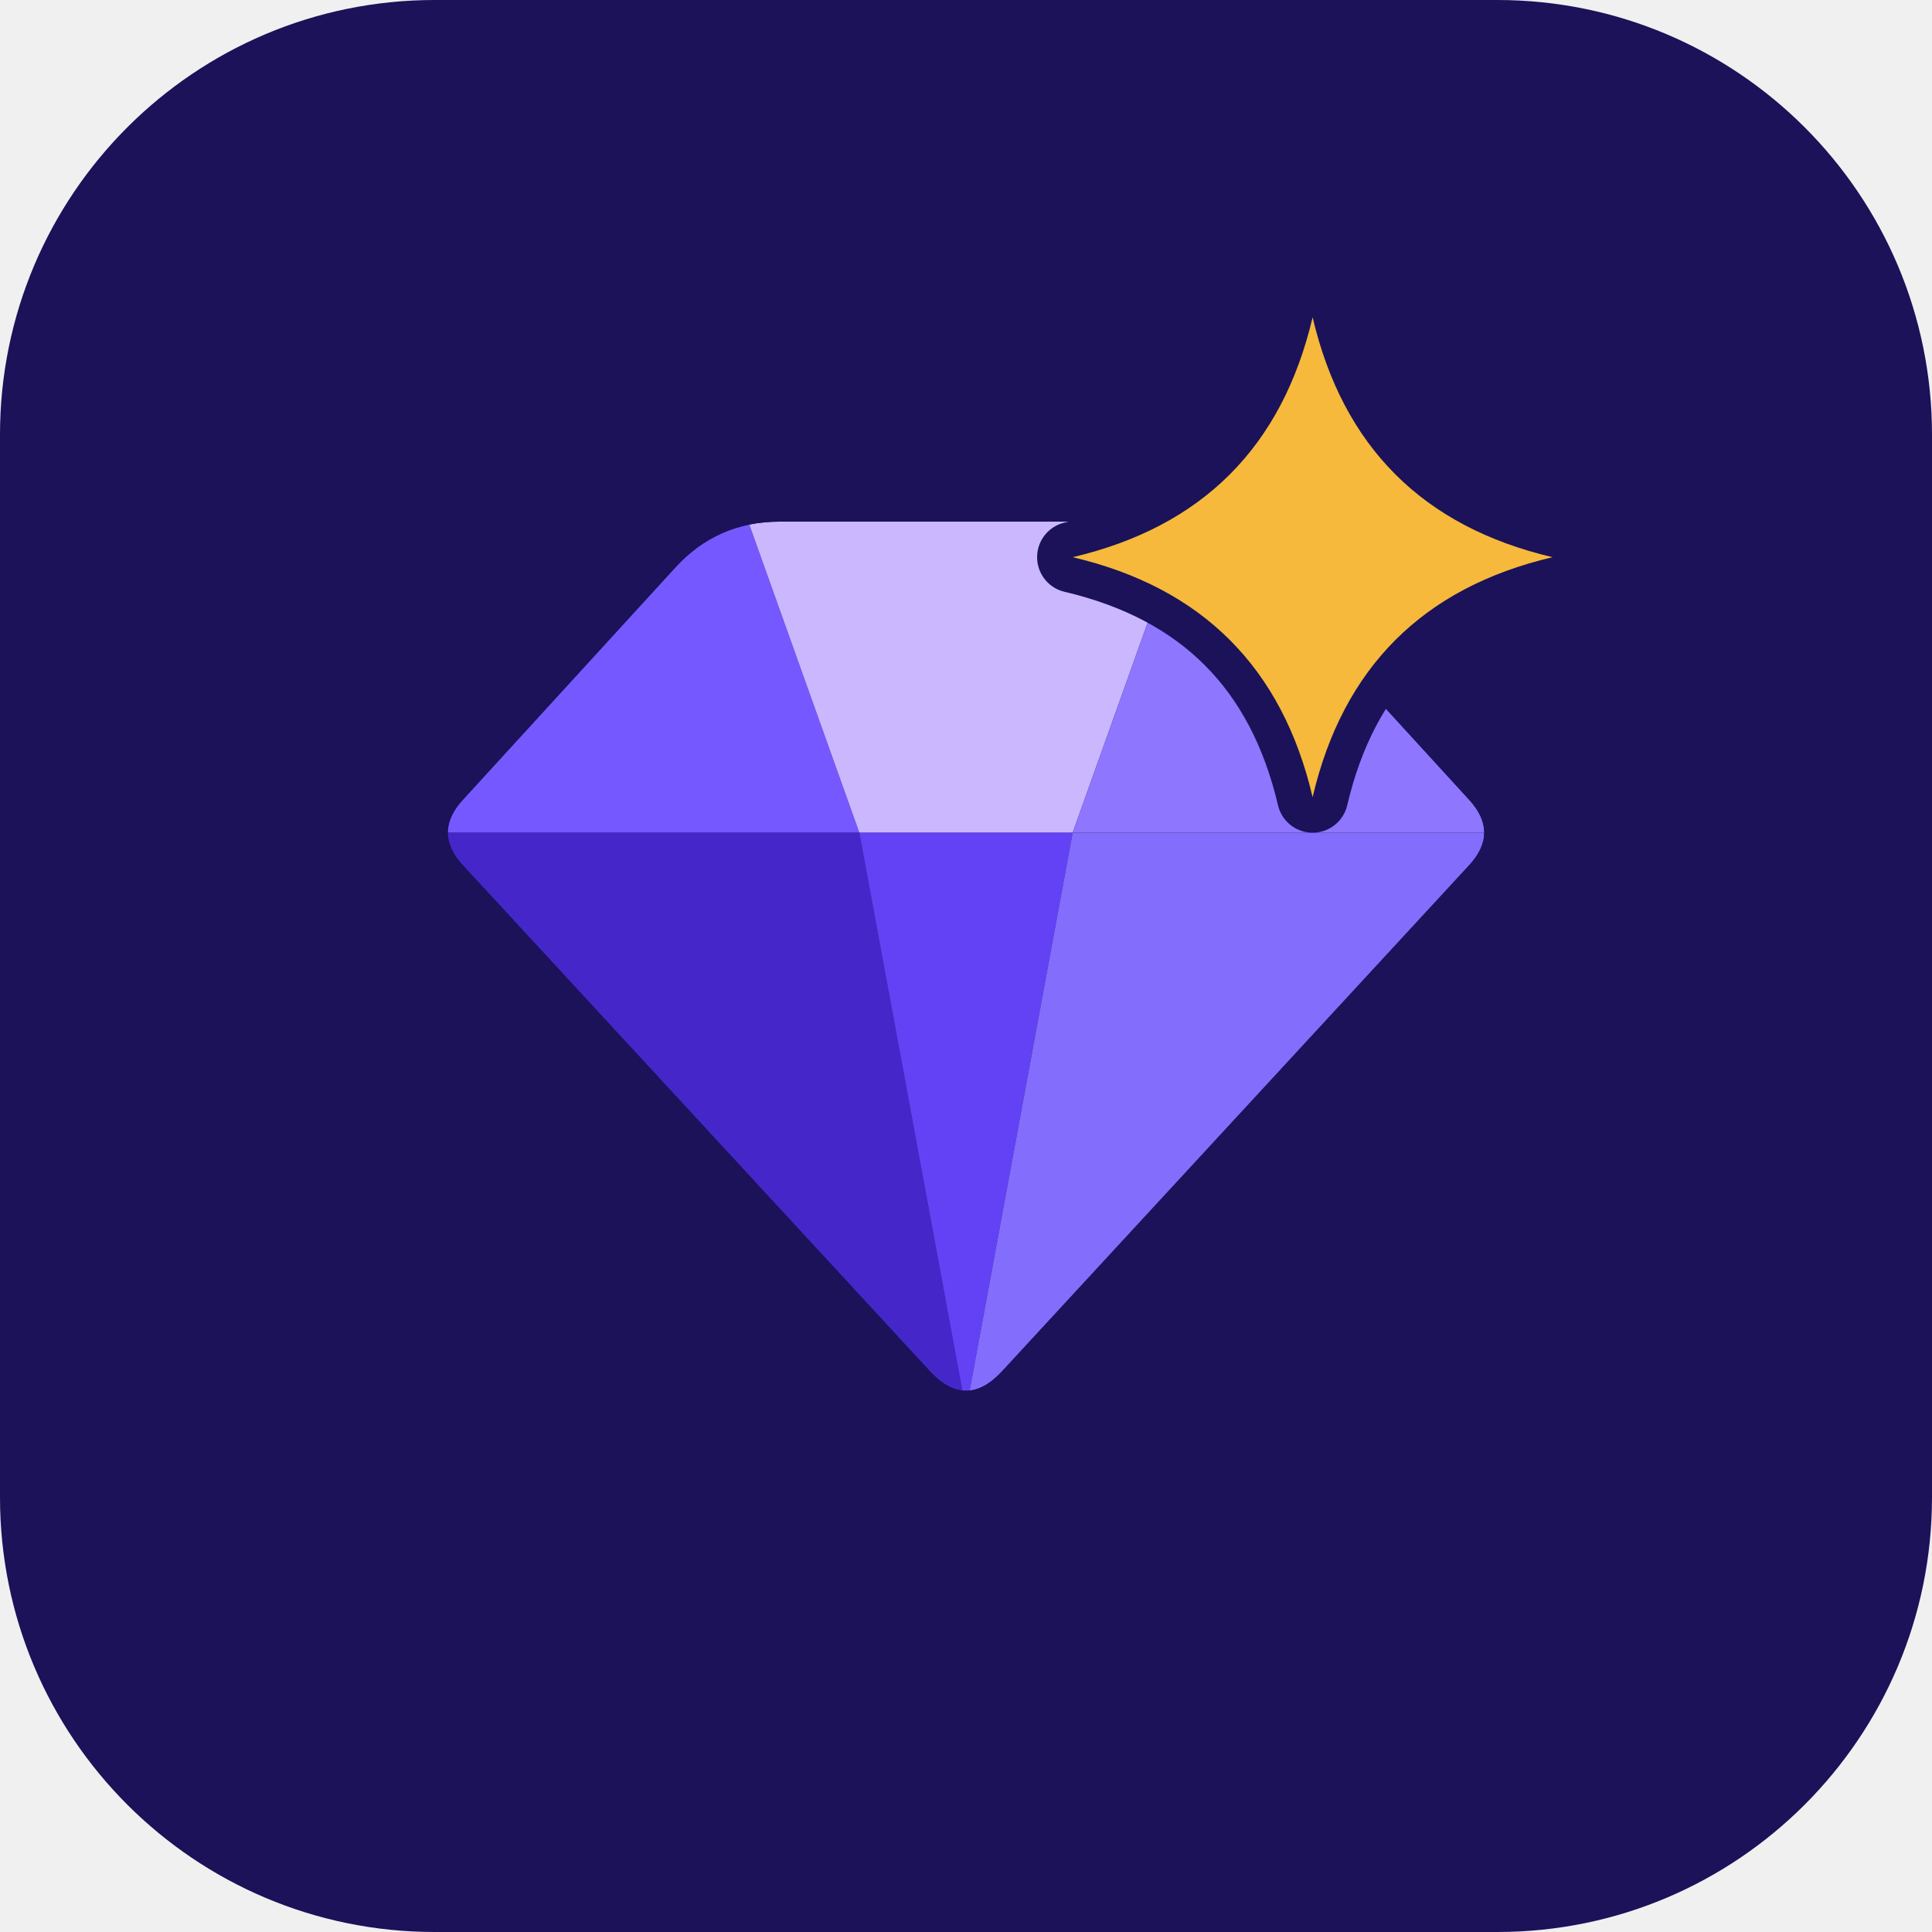
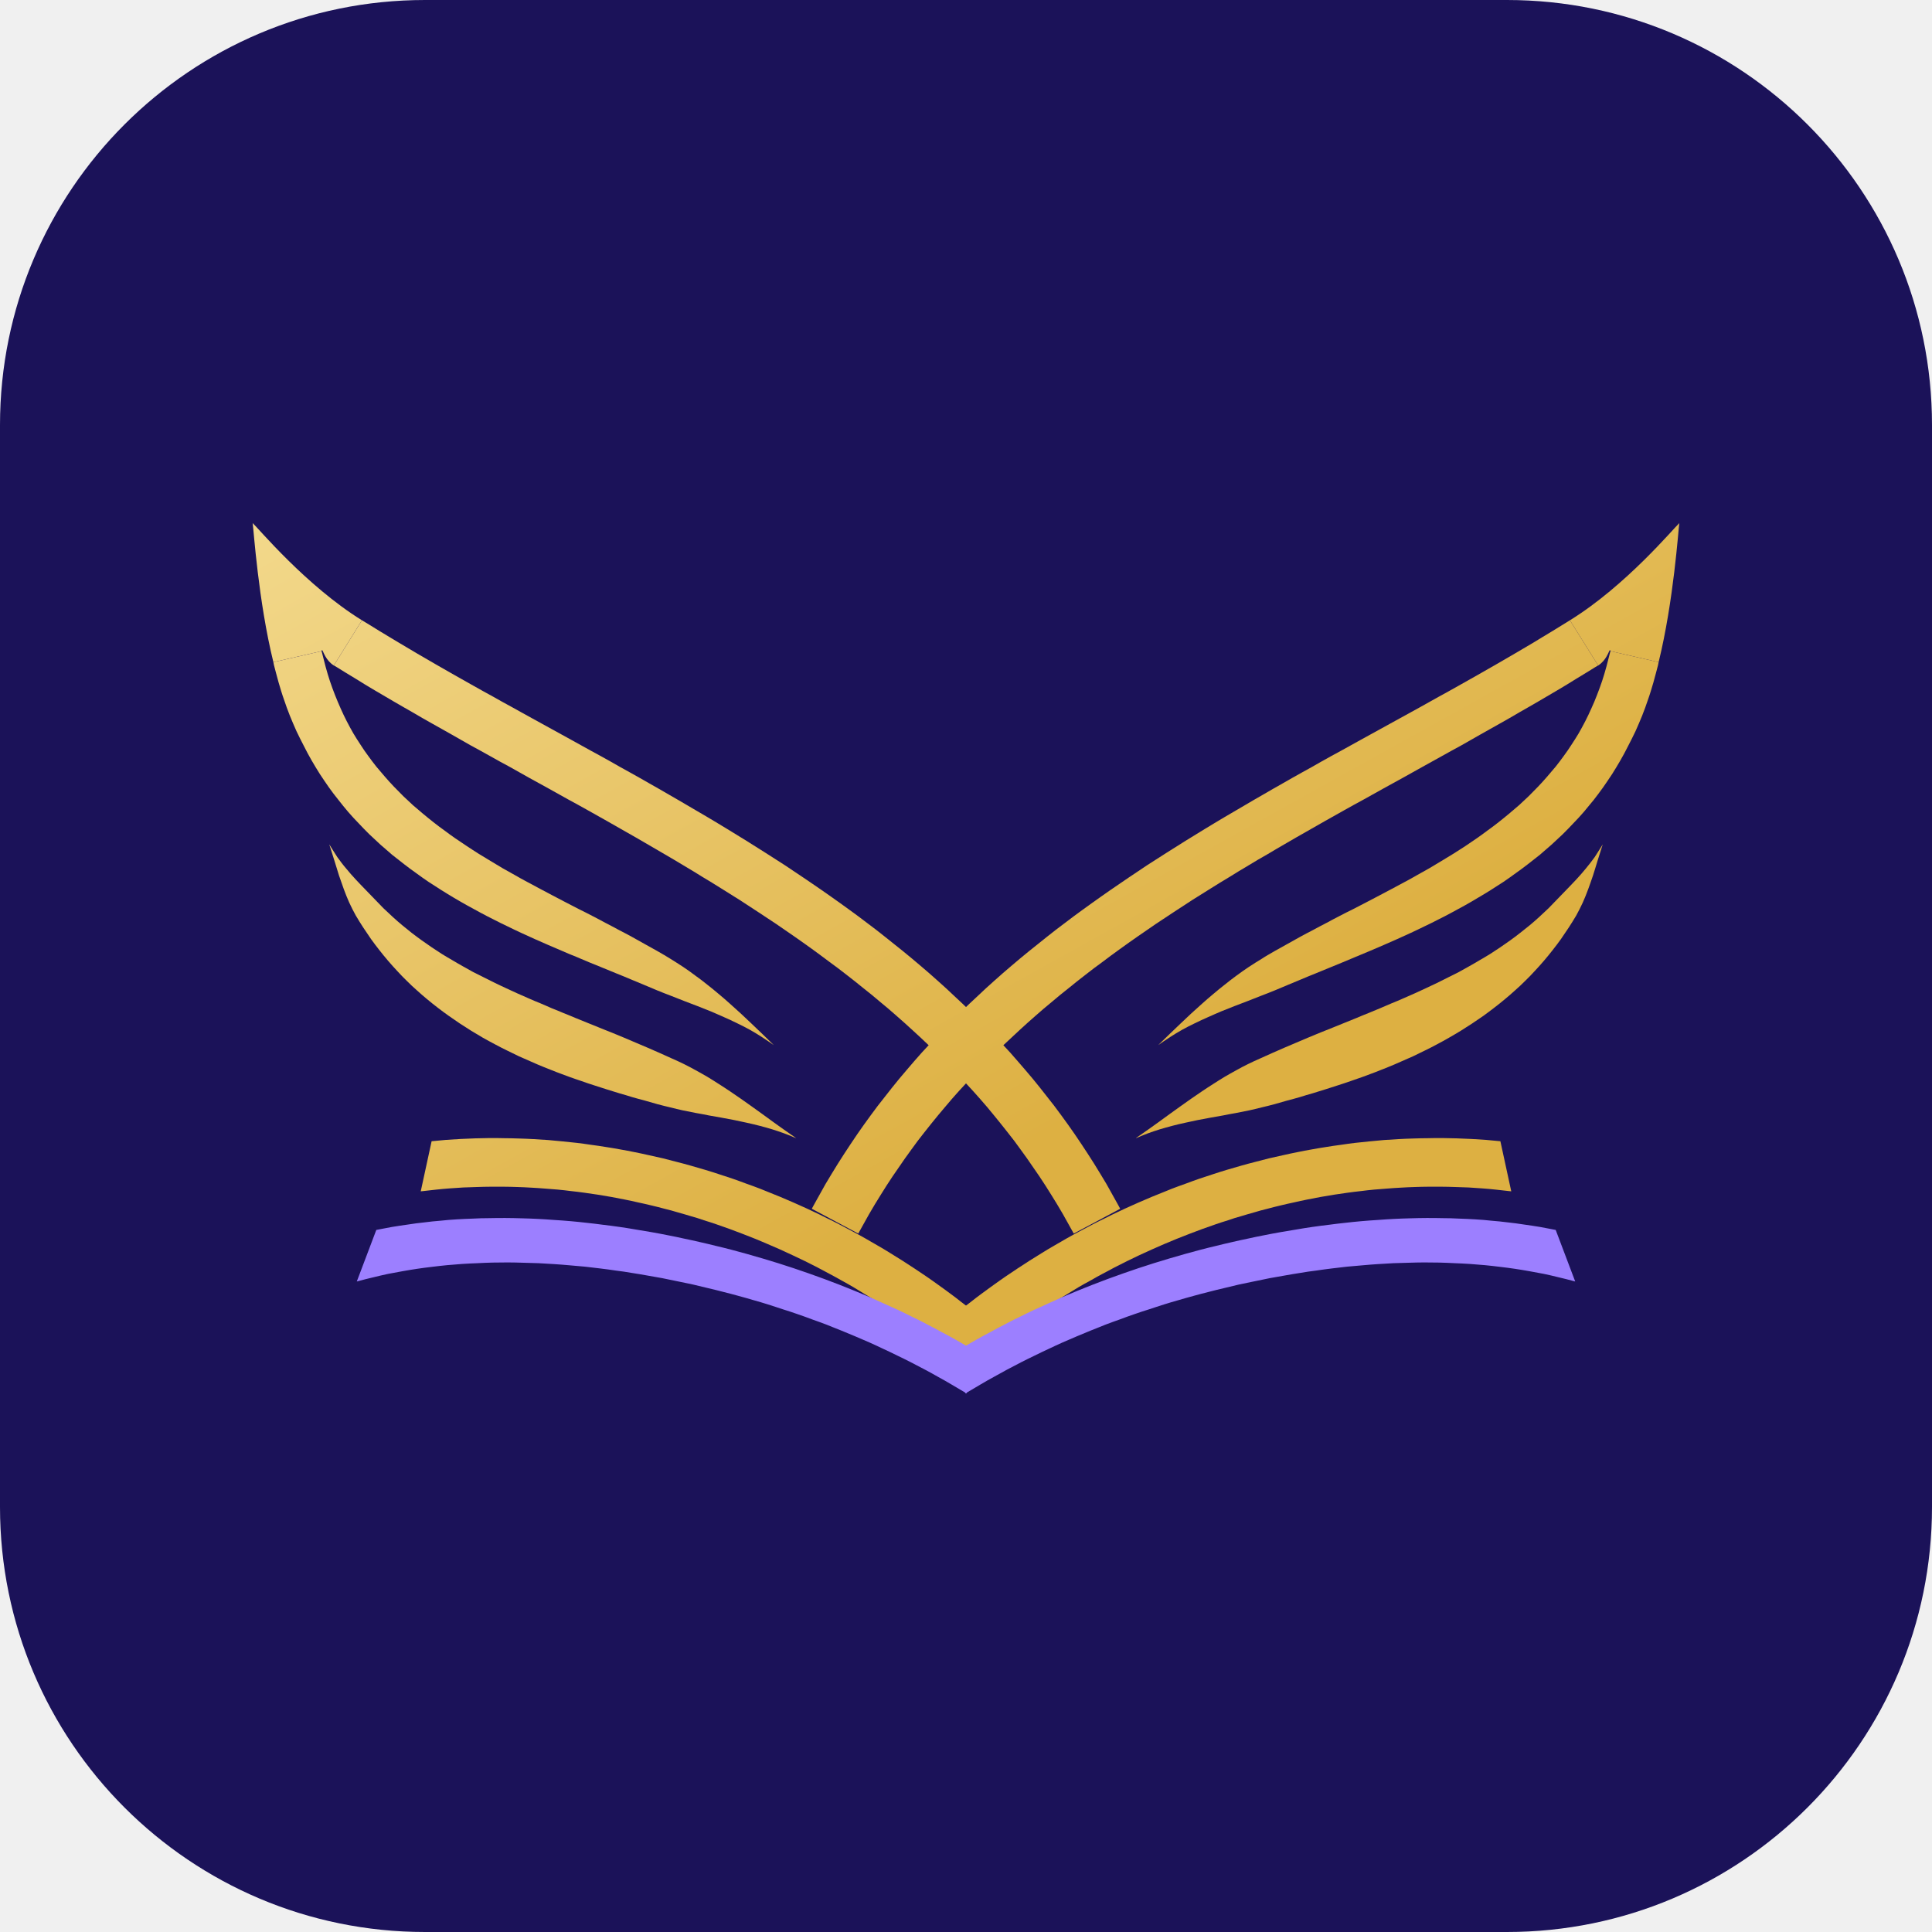
<svg xmlns="http://www.w3.org/2000/svg" viewBox="0 0 1024 1024" width="1024" height="1024" role="img">
-   <rect width="1024" height="1024" rx="230.4" fill="#1B1259" />
-   <g transform="translate(229.38 276.48) scale(4.7104)">
-     <mask id="m8-cut" maskUnits="userSpaceOnUse" x="-10" y="-40" width="160" height="150">
-       <path d="M3.39,38.67Q0,35 3.37,31.31L27.28,5.17Q32,0 39,0L81,0Q88,0 92.72,5.17L116.63,31.31Q120,35 116.61,38.67L64.07,95.59Q60,100 55.93,95.59Z" fill="#fff" />
-       <path d="M99,-23Q104.13,-1.13 126,4Q104.13,9.13 99,31Q93.87,9.13 72,4Q93.87,-1.13 99,-23Z" fill="#000" stroke="#000" stroke-width="8" stroke-linejoin="round" />
-     </mask>
-     <g mask="url(#m8-cut)">
-       <clipPath id="m8-clip">
-         <path d="M3.39,38.67Q0,35 3.37,31.31L27.28,5.17Q32,0 39,0L81,0Q88,0 92.72,5.17L116.63,31.31Q120,35 116.61,38.67L64.07,95.59Q60,100 55.93,95.59Z" />
+   <rect width="1024" height="1024" rx="225.28" fill="#1B1259" />
+   <g transform="translate(133.12 276.46) scale(0.8010148)">
+     <defs>
+       <linearGradient id="k21-gold" gradientUnits="userSpaceOnUse" x1="-14" y1="-1" x2="286" y2="539">
+         <stop offset="0" stop-color="#F3D98C" />
+         <stop offset="1" stop-color="#DDB042" />
+       </linearGradient>
+       <clipPath id="k21-left">
+         <rect x="-40" y="-40" width="513.4" height="668.1" />
      </clipPath>
-       <g clip-path="url(#m8-clip)">
-         <path d="M0,35L32,0L35.5,0L48,35Z" fill="#7558FF" />
-         <path d="M35.5,0L84.5,0L72,35L48,35Z" fill="#CBB7FE" />
-         <path d="M84.5,0L88,0L120,35L72,35Z" fill="#8E76FF" />
-         <path d="M0,35L48,35L60,100Z" fill="#4527C9" />
-         <path d="M48,35L72,35L60,100Z" fill="#6342F5" />
-         <path d="M72,35L120,35L60,100Z" fill="#836DFD" />
-       </g>
-     </g>
-     <path d="M99,-23Q104.13,-1.13 126,4Q104.13,9.13 99,31Q93.87,9.13 72,4Q93.87,-1.13 99,-23Z" fill="#F6B93B" />
+       <clipPath id="k21-right">
+         <rect x="472.6" y="-40" width="513.4" height="668.1" />
+       </clipPath>
+     </defs>
+     <path d="M826.6 410C825 409.9 820.2 409.4 817 409.1C813.8 408.9 810.6 408.7 807.4 408.5C804.1 408.4 800.9 408.2 797.7 408.1C794.5 408 791.3 408 788.1 407.9C784.9 407.9 781.6 407.9 778.4 408C775.2 408 772 408.1 768.8 408.2C765.6 408.3 762.4 408.4 759.2 408.6C756 408.8 752.8 409 749.6 409.2C746.4 409.5 743.2 409.8 740 410.1C736.8 410.4 733.6 410.8 730.4 411.1C727.2 411.5 724.1 411.9 720.9 412.4C717.7 412.8 714.5 413.3 711.4 413.8C708.2 414.3 705 414.8 701.9 415.4C698.7 415.9 695.5 416.6 692.4 417.2C689.3 417.8 686.1 418.5 683 419.2C679.9 419.9 676.7 420.6 673.6 421.3C670.5 422.1 667.4 422.9 664.3 423.7C661.2 424.5 658.1 425.3 655 426.2C651.9 427.1 648.8 428 645.7 428.9C642.6 429.8 639.6 430.8 636.5 431.8C633.5 432.8 630.4 433.8 627.4 434.8C624.4 435.9 621.3 436.9 618.3 438.1C615.3 439.1 612.3 440.3 609.3 441.4C606.3 442.6 603.3 443.8 600.4 445C597.4 446.2 594.4 447.4 591.5 448.7C588.5 450 585.6 451.2 582.6 452.6C579.7 453.9 576.8 455.2 573.9 456.6C571 457.9 568.1 459.4 565.3 460.8C562.4 462.2 559.5 463.6 556.7 465.1C553.8 466.6 551 468.1 548.2 469.6C545.4 471.1 542.6 472.6 539.8 474.2C537 475.8 534.2 477.4 531.5 479C528.7 480.6 526 482.2 523.3 483.9C520.5 485.6 517.8 487.3 515.1 489C512.4 490.7 509.8 492.4 507.1 494.2C504.5 495.9 501.8 497.7 499.2 499.5C496.6 501.3 494 503.1 491.4 505C488.8 506.9 486.2 508.7 483.7 510.6C481.1 512.5 478.6 514.4 476.1 516.4C473.6 518.3 471.1 520.2 468.6 522.2C466.2 524.2 463.7 526.2 461.3 528.2C458.9 530.2 455.3 533.3 454.1 534.3L474.9 558.5L474.9 558.5C476 557.5 479.4 554.6 481.7 552.7C483.9 550.8 486.2 549 488.6 547.1C490.9 545.3 493.2 543.4 495.6 541.6C497.9 539.8 500.3 538 502.7 536.2C505.1 534.5 507.5 532.7 509.9 531C512.4 529.2 514.8 527.5 517.3 525.8C519.7 524.1 522.2 522.5 524.7 520.8C527.2 519.2 529.7 517.5 532.3 515.9C534.8 514.3 537.3 512.7 539.9 511.2C542.5 509.6 545 508.1 547.6 506.5C550.2 505 552.8 503.5 555.5 502.1C558.1 500.6 560.7 499.1 563.4 497.7C566 496.3 568.7 494.9 571.3 493.5C574 492.1 576.7 490.8 579.4 489.4C582.1 488.1 584.8 486.8 587.5 485.5C590.3 484.2 593 483 595.8 481.7C598.5 480.5 601.3 479.3 604 478.1C606.8 476.9 609.6 475.8 612.4 474.6C615.2 473.5 618 472.4 620.8 471.3C623.6 470.2 626.4 469.2 629.3 468.1C632.1 467.1 634.9 466.1 637.8 465.1C640.6 464.1 643.5 463.2 646.4 462.3C649.2 461.3 652.1 460.4 655 459.6C657.9 458.7 660.8 457.9 663.6 457.1C666.5 456.2 669.5 455.4 672.4 454.7C675.3 453.9 678.2 453.2 681.1 452.5C684 451.8 687 451.1 689.9 450.5C692.8 449.8 695.8 449.2 698.7 448.6C701.6 448 704.6 447.5 707.5 446.9C710.5 446.4 713.4 445.9 716.4 445.4C719.4 445 722.3 444.5 725.3 444.1C728.2 443.7 731.2 443.3 734.2 443C737.1 442.6 740.1 442.3 743.1 442C746.1 441.8 749 441.5 752 441.3C755 441 758 440.9 761 440.7C763.9 440.5 766.9 440.4 769.9 440.3C772.9 440.2 775.9 440.1 778.8 440.1C781.8 440.1 784.8 440.1 787.8 440.1C790.8 440.1 793.7 440.2 796.7 440.3C799.7 440.4 802.7 440.5 805.6 440.6C808.6 440.8 811.6 441 814.5 441.2C817.5 441.4 820.5 441.7 823.4 442C826.4 442.3 830.6 442.8 832.3 443C834 443.2 833.6 443.1 833.8 443.2Z" fill="url(#k21-gold)" clip-path="url(#k21-right)" />
+     <path d="M119.4 410C121 409.9 125.8 409.4 129 409.1C132.2 408.9 135.4 408.7 138.7 408.5C141.9 408.4 145.1 408.2 148.3 408.1C151.5 408 154.7 408 157.9 407.9C161.1 407.9 164.3 407.9 167.6 408C170.8 408 174 408.1 177.2 408.2C180.4 408.3 183.6 408.4 186.8 408.6C190 408.8 193.2 409 196.4 409.2C199.6 409.5 202.8 409.8 206 410.1C209.2 410.4 212.4 410.8 215.6 411.1C218.8 411.5 221.9 411.9 225.1 412.4C228.3 412.8 231.5 413.3 234.6 413.8C237.8 414.3 241 414.8 244.1 415.4C247.3 415.9 250.4 416.6 253.6 417.2C256.7 417.8 259.9 418.5 263 419.2C266.1 419.9 269.3 420.6 272.4 421.3C275.5 422.1 278.6 422.9 281.7 423.7C284.8 424.5 287.9 425.3 291 426.2C294.1 427.1 297.2 428 300.3 428.9C303.4 429.8 306.4 430.8 309.5 431.8C312.5 432.8 315.6 433.8 318.6 434.8C321.6 435.9 324.7 436.9 327.7 438.1C330.7 439.1 333.7 440.3 336.7 441.4C339.7 442.6 342.7 443.8 345.6 445C348.6 446.2 351.6 447.4 354.5 448.7C357.5 450 360.4 451.2 363.4 452.6C366.3 453.9 369.2 455.2 372.1 456.6C375 457.9 377.9 459.4 380.7 460.8C383.6 462.2 386.5 463.6 389.3 465.1C392.2 466.6 395 468.1 397.8 469.6C400.6 471.1 403.4 472.6 406.2 474.2C409 475.8 411.8 477.4 414.5 479C417.3 480.6 420 482.2 422.7 483.9C425.5 485.6 428.2 487.3 430.9 489C433.6 490.7 436.2 492.4 438.9 494.2C441.5 495.9 444.2 497.7 446.8 499.5C449.4 501.3 452 503.1 454.6 505C457.2 506.9 459.8 508.7 462.3 510.6C464.9 512.5 467.4 514.4 469.9 516.4C472.4 518.3 474.9 520.2 477.4 522.2C479.8 524.2 482.3 526.2 484.7 528.2C487.1 530.2 490.7 533.3 491.9 534.3L471.1 558.5L471.1 558.5C470 557.5 466.6 554.6 464.3 552.7C462.1 550.8 459.8 549 457.4 547.1C455.1 545.3 452.8 543.4 450.4 541.6C448.1 539.8 445.7 538 443.3 536.2C440.9 534.5 438.5 532.7 436.1 531C433.6 529.2 431.2 527.5 428.7 525.8C426.3 524.1 423.8 522.5 421.3 520.8C418.8 519.2 416.3 517.5 413.7 515.9C411.2 514.3 408.7 512.7 406.1 511.2C403.5 509.6 401 508.1 398.4 506.5C395.8 505 393.2 503.5 390.6 502.1C387.9 500.6 385.3 499.1 382.6 497.7C380 496.3 377.3 494.9 374.7 493.5C372 492.1 369.3 490.8 366.6 489.4C363.9 488.1 361.2 486.8 358.4 485.5C355.7 484.2 353 483 350.2 481.7C347.5 480.5 344.7 479.3 341.9 478.1C339.2 476.9 336.4 475.8 333.6 474.6C330.8 473.5 328 472.4 325.2 471.3C322.4 470.2 319.6 469.2 316.7 468.1C313.9 467.1 311.1 466.1 308.2 465.1C305.4 464.1 302.5 463.2 299.6 462.3C296.8 461.3 293.9 460.4 291 459.6C288.1 458.7 285.2 457.9 282.4 457.1C279.4 456.2 276.6 455.4 273.6 454.7C270.7 453.9 267.8 453.2 264.9 452.5C262 451.8 259 451.1 256.1 450.5C253.2 449.8 250.2 449.2 247.3 448.6C244.4 448 241.4 447.5 238.5 446.9C235.5 446.4 232.6 445.9 229.6 445.4C226.6 445 223.7 444.5 220.7 444.1C217.8 443.7 214.8 443.3 211.8 443C208.8 442.6 205.9 442.3 202.9 442C199.9 441.8 196.9 441.5 194 441.3C191 441 188 440.9 185 440.7C182.1 440.5 179.1 440.4 176.1 440.3C173.1 440.2 170.1 440.1 167.2 440.1C164.2 440.1 161.2 440.1 158.2 440.1C155.2 440.1 152.3 440.2 149.3 440.3C146.3 440.4 143.3 440.5 140.4 440.6C137.4 440.8 134.4 441 131.4 441.2C128.5 441.4 125.5 441.7 122.6 442C119.6 442.3 115.4 442.8 113.7 443C111.9 443.2 112.4 443.1 112.2 443.2Z" fill="url(#k21-gold)" clip-path="url(#k21-left)" />
+     <path d="M863.2 468.7C861.4 468.4 856.2 467.3 852.7 466.7C849.1 466.1 845.6 465.6 842.1 465.1C838.5 464.5 835 464.1 831.5 463.7C827.9 463.2 824.3 462.9 820.8 462.6C817.2 462.2 813.6 461.9 810.1 461.7C806.5 461.5 802.9 461.3 799.3 461.2C795.7 461 792.1 460.9 788.5 460.9C785 460.8 781.4 460.8 777.8 460.8C774.2 460.8 770.6 460.9 767 461C763.4 461.1 759.8 461.2 756.2 461.4C752.6 461.6 749 461.8 745.4 462.1C741.8 462.3 738.2 462.6 734.6 462.9C731 463.2 727.4 463.6 723.8 464C720.2 464.4 716.6 464.8 713 465.3C709.4 465.7 705.9 466.2 702.3 466.7C698.7 467.2 695.1 467.8 691.6 468.4C688 469 684.4 469.6 680.9 470.2C677.4 470.8 673.8 471.5 670.3 472.2C666.7 472.9 663.2 473.6 659.7 474.4C656.2 475.1 652.7 475.9 649.2 476.7C645.7 477.5 642.2 478.3 638.7 479.2C635.2 480 631.7 480.9 628.2 481.8C624.8 482.7 621.3 483.7 617.9 484.6C614.4 485.6 611 486.6 607.5 487.6C604.1 488.6 600.7 489.7 597.3 490.7C593.9 491.8 590.5 492.9 587.1 494C583.7 495.2 580.3 496.3 576.9 497.5C573.6 498.7 570.2 499.9 566.9 501.1C563.5 502.4 560.2 503.6 556.9 504.9C553.5 506.2 550.2 507.6 546.9 508.9C543.6 510.3 540.4 511.6 537.1 513C533.8 514.5 530.5 515.9 527.3 517.4C524.1 518.8 520.8 520.3 517.6 521.8C514.4 523.3 511.2 524.9 508 526.5C504.8 528 501.6 529.6 498.5 531.3C495.3 532.9 492.2 534.6 489.1 536.3C485.9 537.9 482.8 539.7 479.7 541.4C476.6 543.2 473.6 544.9 470.5 546.7C467.4 548.5 464.4 550.4 461.4 552.2C458.3 554.1 455.3 556 452.3 557.9C449.3 559.8 445.1 562.5 443.4 563.7C441.6 564.8 442.1 564.5 441.9 564.7L456.9 587.1L456.9 587.1C458.3 586.2 462.5 583.4 465.4 581.5C468.2 579.7 471.1 577.9 473.9 576.1C476.8 574.4 479.8 572.6 482.7 570.9C485.6 569.2 488.5 567.5 491.5 565.9C494.5 564.2 497.4 562.6 500.4 561C503.4 559.4 506.4 557.9 509.4 556.3C512.4 554.8 515.5 553.2 518.5 551.8C521.6 550.3 524.6 548.8 527.7 547.4C530.8 545.9 533.9 544.5 537 543.1C540.1 541.8 543.2 540.4 546.3 539.1C549.4 537.8 552.6 536.5 555.7 535.2C558.9 533.9 562.1 532.7 565.2 531.4C568.4 530.2 571.6 529 574.8 527.9C578 526.7 581.2 525.5 584.5 524.4C587.7 523.3 590.9 522.2 594.2 521.2C597.4 520.1 600.7 519.1 604 518C607.2 517 610.5 516 613.8 515.1C617.1 514.1 620.4 513.2 623.7 512.3C627 511.4 630.3 510.5 633.6 509.7C637 508.8 640.3 508 643.7 507.2C647 506.4 650.4 505.6 653.7 504.8C657.1 504.1 660.5 503.4 663.8 502.7C667.2 502 670.6 501.3 674 500.6C677.4 500 680.8 499.4 684.2 498.8C687.6 498.2 691 497.6 694.4 497.1C697.8 496.5 701.2 496 704.6 495.6C708 495.1 711.5 494.6 714.9 494.2C718.3 493.8 721.7 493.4 725.1 493C728.5 492.7 731.9 492.4 735.4 492.1C738.8 491.8 742.2 491.5 745.6 491.3C749 491.1 752.4 490.9 755.8 490.7C759.2 490.6 762.6 490.5 766 490.4C769.4 490.3 772.8 490.2 776.1 490.2C779.5 490.2 782.9 490.3 786.3 490.3C789.6 490.4 793 490.5 796.4 490.7C799.7 490.8 803 491 806.4 491.2C809.7 491.5 813 491.7 816.3 492C819.6 492.3 822.9 492.7 826.2 493.1C829.5 493.5 832.8 493.9 836.1 494.4C839.3 494.9 842.6 495.4 845.8 496C849 496.6 852.2 497.2 855.5 497.8C858.7 498.5 861.9 499.2 865 500C868.2 500.7 872.7 501.9 874.5 502.4C876.3 502.9 875.8 502.7 876.1 502.8Z" fill="#9C7FFF" clip-path="url(#k21-right)" />
+     <path d="M82.8 468.7C84.6 468.4 89.8 467.3 93.3 466.7C96.8 466.1 100.4 465.6 103.9 465.1C107.4 464.5 111 464.1 114.6 463.7C118.1 463.2 121.7 462.9 125.2 462.6C128.8 462.2 132.4 461.9 135.9 461.7C139.5 461.5 143.1 461.3 146.7 461.2C150.3 461 153.8 460.9 157.4 460.9C161 460.8 164.6 460.8 168.2 460.8C171.8 460.8 175.4 460.9 179 461C182.6 461.1 186.2 461.2 189.8 461.4C193.4 461.6 197 461.8 200.6 462.1C204.2 462.3 207.8 462.6 211.4 462.9C215 463.2 218.6 463.6 222.2 464C225.8 464.4 229.4 464.8 233 465.3C236.6 465.7 240.1 466.2 243.7 466.7C247.3 467.2 250.9 467.8 254.4 468.4C258 469 261.6 469.6 265.1 470.2C268.6 470.8 272.2 471.5 275.7 472.2C279.3 472.9 282.8 473.6 286.3 474.4C289.8 475.1 293.3 475.9 296.8 476.7C300.3 477.5 303.8 478.3 307.3 479.2C310.8 480 314.3 480.9 317.8 481.8C321.2 482.7 324.7 483.7 328.1 484.6C331.6 485.6 335 486.6 338.5 487.6C341.9 488.6 345.3 489.7 348.7 490.7C352.1 491.8 355.5 492.9 358.9 494C362.3 495.2 365.7 496.3 369.1 497.5C372.4 498.7 375.8 499.9 379.1 501.1C382.5 502.4 385.8 503.6 389.1 504.9C392.5 506.2 395.8 507.6 399.1 508.9C402.4 510.3 405.6 511.6 408.9 513C412.2 514.5 415.4 515.9 418.7 517.4C421.9 518.8 425.2 520.3 428.4 521.8C431.6 523.3 434.8 524.9 438 526.5C441.2 528 444.4 529.6 447.5 531.3C450.7 532.9 453.8 534.6 456.9 536.3C460.1 537.9 463.2 539.7 466.3 541.4C469.4 543.2 472.4 544.9 475.5 546.7C478.6 548.5 481.6 550.4 484.6 552.2C487.7 554.1 490.7 556 493.7 557.9C496.7 559.8 500.9 562.5 502.6 563.7C504.4 564.8 503.9 564.5 504.1 564.7L489.1 587.1L489.1 587.1C487.7 586.2 483.5 583.4 480.6 581.5C477.8 579.7 474.9 577.9 472.1 576.1C469.2 574.4 466.2 572.6 463.3 570.9C460.4 569.2 457.5 567.5 454.5 565.9C451.6 564.2 448.6 562.6 445.6 561C442.6 559.4 439.6 557.9 436.6 556.3C433.6 554.8 430.5 553.2 427.5 551.8C424.4 550.3 421.4 548.8 418.3 547.4C415.2 545.9 412.1 544.5 409 543.1C405.9 541.8 402.8 540.4 399.7 539.1C396.6 537.8 393.4 536.5 390.3 535.2C387.1 533.9 383.9 532.7 380.8 531.4C377.6 530.2 374.4 529 371.2 527.9C368 526.7 364.8 525.5 361.5 524.4C358.3 523.3 355.1 522.2 351.8 521.2C348.6 520.1 345.3 519.1 342 518C338.8 517 335.5 516 332.2 515.1C328.9 514.1 325.6 513.2 322.3 512.3C319 511.4 315.7 510.5 312.4 509.7C309 508.8 305.7 508 302.3 507.2C299 506.4 295.6 505.6 292.3 504.8C288.9 504.1 285.6 503.4 282.2 502.7C278.8 502 275.4 501.3 272 500.6C268.6 500 265.2 499.4 261.8 498.8C258.4 498.2 255 497.6 251.6 497.1C248.2 496.5 244.8 496 241.4 495.6C238 495.1 234.6 494.6 231.1 494.2C227.7 493.8 224.3 493.4 220.9 493C217.5 492.7 214.1 492.4 210.7 492.1C207.2 491.8 203.8 491.5 200.4 491.3C197 491.1 193.6 490.9 190.2 490.7C186.8 490.6 183.4 490.5 180 490.4C176.6 490.3 173.2 490.2 169.8 490.2C166.5 490.2 163.1 490.3 159.7 490.3C156.4 490.4 153 490.5 149.7 490.7C146.3 490.8 143 491 139.6 491.2C136.3 491.5 133 491.7 129.7 492C126.4 492.3 123.1 492.7 119.8 493.1C116.5 493.5 113.2 493.9 109.9 494.4C106.7 494.9 103.4 495.4 100.2 496C97 496.6 93.8 497.2 90.5 497.8C87.3 498.5 84.2 499.2 81 500C77.8 500.7 73.3 501.9 71.5 502.4C69.7 502.9 70.2 502.7 69.9 502.8Z" fill="#9C7FFF" clip-path="url(#k21-left)" />
+     <path d="M894.3 213.6C893.4 215 890.8 219.3 889 222C887.1 224.6 885.1 227.2 883.1 229.6C881.1 232.1 879 234.4 876.9 236.7C874.8 239 872.7 241.1 870.6 243.3C868.5 245.5 866.5 247.6 864.5 249.6C862.4 251.7 860.5 253.8 858.5 255.8C856.4 257.8 854.4 259.7 852.3 261.6C850.2 263.5 848.2 265.3 846 267.1C843.9 268.8 841.8 270.5 839.6 272.2C837.5 273.9 835.3 275.5 833.1 277.1C831 278.6 828.7 280.2 826.5 281.7C824.3 283.2 822 284.6 819.8 286.1C817.5 287.5 815.2 288.9 812.9 290.2C810.6 291.6 808.3 292.9 806 294.2C803.7 295.5 801.3 296.8 799 298.1C796.6 299.3 794.2 300.5 791.8 301.7C789.4 302.9 787 304.1 784.6 305.3C782.1 306.5 779.7 307.6 777.2 308.8C774.8 309.9 772.3 311 769.8 312.2C767.3 313.3 764.8 314.4 762.3 315.5C759.8 316.6 757.3 317.7 754.7 318.7C752.2 319.8 749.6 320.9 747 322C744.5 323 741.9 324.1 739.3 325.2C736.7 326.2 734.1 327.3 731.5 328.4C728.9 329.4 726.2 330.5 723.6 331.6C721 332.6 718.4 333.7 715.7 334.8C713 335.9 710.4 336.9 707.7 338C705.1 339.1 702.4 340.2 699.7 341.3C697.1 342.4 694.4 343.6 691.7 344.7C689 345.8 686.4 347 683.7 348.1C681 349.3 678.4 350.4 675.7 351.6C673 352.8 670.3 354 667.7 355.2C665 356.4 662.3 357.6 659.7 358.9C657 360.2 654.4 361.6 651.9 363C649.3 364.4 646.7 365.9 644.1 367.4C641.6 368.9 639.1 370.5 636.6 372.1C634.1 373.7 631.6 375.3 629.1 377C626.7 378.6 624.2 380.3 621.8 382C619.4 383.7 617 385.4 614.6 387.1C612.2 388.8 609.9 390.5 607.5 392.2C605.2 393.9 602.8 395.6 600.5 397.3C598.2 399 595.8 400.6 593.5 402.3C591.2 403.9 587.9 406.2 586.6 407.1C585.2 408.1 585.6 407.8 585.5 408L585.5 408C586.8 407.4 590.6 405.8 593.3 404.8C595.9 403.9 598.6 402.9 601.3 402.1C604 401.3 606.8 400.5 609.5 399.8C612.3 399.1 615 398.4 617.9 397.8C620.6 397.2 623.5 396.6 626.3 396C629.1 395.5 631.9 394.9 634.8 394.4C637.6 393.9 640.4 393.4 643.3 392.9C646.1 392.3 649 391.8 651.8 391.3C654.6 390.7 657.5 390.2 660.3 389.6C663.1 389 665.9 388.3 668.7 387.6C671.5 387 674.3 386.2 677.1 385.5C679.9 384.7 682.7 383.9 685.5 383.1C688.3 382.4 691.1 381.6 693.9 380.8C696.7 379.9 699.5 379.1 702.3 378.3C705.1 377.4 707.9 376.6 710.7 375.7C713.5 374.8 716.3 373.9 719.1 373C721.9 372.1 724.7 371.2 727.5 370.2C730.2 369.3 733 368.3 735.8 367.3C738.6 366.3 741.4 365.2 744.1 364.2C746.9 363.1 749.7 362 752.4 360.9C755.2 359.8 757.9 358.6 760.6 357.4C763.4 356.2 766.1 355 768.8 353.8C771.5 352.5 774.2 351.2 776.8 349.9C779.5 348.6 782.2 347.2 784.8 345.8C787.4 344.4 790.1 343 792.6 341.5C795.2 340 797.8 338.5 800.4 336.9C802.9 335.3 805.4 333.7 807.9 332.1C810.4 330.4 812.9 328.7 815.4 327C817.8 325.2 820.2 323.5 822.6 321.6C825 319.8 827.3 317.9 829.6 316C831.9 314.1 834.2 312.1 836.4 310.1C838.7 308.1 840.9 306 843 303.9C845.2 301.8 847.3 299.6 849.3 297.4C851.4 295.2 853.4 292.9 855.4 290.6C857.4 288.3 859.3 285.9 861.2 283.5C863.1 281.1 864.9 278.7 866.7 276.2C868.5 273.6 870.2 271.1 871.9 268.5C873.6 265.9 875.2 263.3 876.8 260.6C878.3 257.8 879.8 255 881.1 252.1C882.4 249.2 883.6 246.2 884.7 243.2C885.8 240.2 886.9 237.1 887.9 234.1C888.9 230.9 889.9 227.8 890.8 224.7C891.8 221.6 893.2 217.1 893.8 215.2C894.4 213.4 894.2 213.9 894.3 213.6Z" fill="url(#k21-gold)" />
+     <path d="M51.7 213.6C52.6 215 55.2 219.3 57 222C58.9 224.6 60.8 227.2 62.9 229.6C64.9 232.1 67 234.4 69.1 236.7C71.2 239 73.3 241.1 75.4 243.3C77.5 245.5 79.5 247.6 81.5 249.6C83.6 251.7 85.5 253.8 87.5 255.8C89.6 257.8 91.6 259.7 93.7 261.6C95.8 263.5 97.8 265.3 100 267.1C102.1 268.8 104.2 270.5 106.3 272.2C108.5 273.9 110.7 275.5 112.9 277.1C115.1 278.6 117.3 280.2 119.5 281.7C121.7 283.2 124 284.6 126.2 286.1C128.5 287.5 130.8 288.9 133.1 290.2C135.4 291.6 137.7 292.9 140 294.2C142.3 295.5 144.7 296.8 147 298.1C149.4 299.3 151.8 300.5 154.2 301.7C156.6 302.9 159 304.1 161.4 305.3C163.8 306.5 166.3 307.6 168.8 308.8C171.2 309.9 173.7 311 176.2 312.2C178.7 313.3 181.2 314.4 183.7 315.5C186.2 316.6 188.7 317.7 191.3 318.7C193.8 319.8 196.4 320.9 198.9 322C201.5 323 204.1 324.1 206.7 325.2C209.3 326.2 211.9 327.3 214.5 328.4C217.1 329.4 219.8 330.5 222.4 331.6C225 332.6 227.7 333.7 230.3 334.8C232.9 335.9 235.6 336.9 238.3 338C240.9 339.1 243.6 340.2 246.3 341.3C248.9 342.4 251.6 343.6 254.3 344.7C256.9 345.8 259.6 347 262.3 348.1C265 349.3 267.6 350.4 270.3 351.6C273 352.8 275.7 354 278.3 355.2C281 356.4 283.7 357.6 286.3 358.9C288.9 360.2 291.6 361.6 294.1 363C296.7 364.4 299.3 365.9 301.9 367.4C304.4 368.9 306.9 370.5 309.4 372.1C311.9 373.7 314.4 375.3 316.9 377C319.3 378.6 321.8 380.3 324.2 382C326.6 383.7 329 385.4 331.4 387.1C333.8 388.8 336.1 390.5 338.5 392.2C340.8 393.9 343.2 395.6 345.5 397.3C347.8 399 350.2 400.6 352.5 402.3C354.8 403.9 358.1 406.2 359.4 407.1C360.8 408.1 360.4 407.8 360.6 408L360.6 408C359.2 407.4 355.4 405.8 352.7 404.8C350.1 403.9 347.4 402.9 344.7 402.1C342 401.3 339.2 400.5 336.5 399.8C333.7 399.1 330.9 398.4 328.1 397.8C325.4 397.2 322.5 396.6 319.7 396C316.9 395.5 314.1 394.9 311.2 394.4C308.4 393.9 305.6 393.4 302.7 392.9C299.9 392.3 297 391.8 294.2 391.3C291.4 390.7 288.5 390.2 285.7 389.6C282.9 389 280.1 388.3 277.3 387.6C274.5 387 271.7 386.2 268.9 385.5C266.1 384.7 263.3 383.9 260.5 383.1C257.7 382.4 254.9 381.6 252.1 380.8C249.3 379.9 246.5 379.1 243.7 378.3C240.9 377.4 238.1 376.6 235.3 375.7C232.5 374.8 229.7 373.9 226.9 373C224.1 372.1 221.3 371.2 218.6 370.2C215.8 369.3 213 368.3 210.2 367.3C207.4 366.3 204.6 365.2 201.9 364.2C199.1 363.1 196.3 362 193.6 360.9C190.8 359.8 188.1 358.6 185.4 357.4C182.6 356.2 179.9 355 177.2 353.8C174.5 352.5 171.8 351.2 169.2 349.9C166.5 348.6 163.8 347.2 161.2 345.8C158.6 344.4 155.9 343 153.3 341.5C150.8 340 148.2 338.5 145.6 336.9C143.1 335.3 140.6 333.7 138.1 332.1C135.6 330.4 133.1 328.7 130.7 327C128.2 325.2 125.8 323.5 123.4 321.6C121 319.8 118.7 317.9 116.4 316C114.1 314.1 111.8 312.1 109.6 310.1C107.3 308.1 105.1 306 103 303.9C100.8 301.8 98.7 299.6 96.7 297.4C94.6 295.2 92.6 292.9 90.6 290.6C88.6 288.3 86.7 285.9 84.8 283.5C82.9 281.1 81.1 278.7 79.3 276.2C77.5 273.6 75.8 271.1 74.1 268.5C72.4 265.9 70.8 263.3 69.2 260.6C67.7 257.8 66.2 255 64.9 252.1C63.6 249.2 62.4 246.2 61.3 243.2C60.2 240.2 59.2 237.1 58.1 234.1C57.1 230.9 56.2 227.8 55.2 224.7C54.2 221.6 52.8 217.1 52.2 215.2C51.6 213.4 51.8 213.9 51.7 213.6Z" fill="url(#k21-gold)" />
+     <path d="M899.4 85.7C899 87.4 897.7 92.5 896.8 95.8C895.9 99.2 894.9 102.4 893.9 105.5C892.8 108.7 891.7 111.8 890.5 114.8C889.4 117.8 888.1 120.7 886.8 123.6C885.5 126.5 884.2 129.3 882.8 132C881.4 134.8 879.9 137.4 878.4 140.1C876.9 142.7 875.2 145.2 873.6 147.7C872 150.2 870.3 152.7 868.5 155.1C866.8 157.5 865 159.8 863.2 162.1C861.3 164.4 859.4 166.6 857.5 168.8C855.6 171 853.6 173.2 851.6 175.3C849.6 177.4 847.5 179.5 845.4 181.6C843.3 183.6 841.1 185.6 839 187.6C836.8 189.5 834.5 191.4 832.3 193.3C830 195.2 827.7 197.1 825.4 198.9C823 200.8 820.6 202.6 818.2 204.3C815.8 206.1 813.4 207.9 810.9 209.6C808.4 211.3 805.9 213 803.4 214.7C800.8 216.4 798.2 218 795.6 219.7C793 221.3 790.4 222.9 787.7 224.5C785.1 226.1 782.4 227.7 779.7 229.3C777 230.8 774.2 232.4 771.5 233.9C768.8 235.5 766 237 763.2 238.5C760.4 240 757.6 241.5 754.8 243C752 244.5 749.1 246 746.3 247.5C743.4 249 740.5 250.5 737.7 252C734.8 253.5 731.9 255 729 256.5C726.1 257.9 723.2 259.4 720.3 260.9C717.4 262.4 714.5 263.9 711.6 265.5C708.7 267 705.8 268.5 702.9 270.1C700 271.6 697.1 273.1 694.2 274.7C691.3 276.3 688.4 277.9 685.6 279.5C682.7 281.1 679.8 282.7 677 284.3C674.1 286 671.2 287.6 668.5 289.4C665.6 291.1 662.9 292.9 660.1 294.7C657.4 296.5 654.7 298.4 652 300.4C649.4 302.3 646.8 304.3 644.2 306.4C641.6 308.4 639.1 310.5 636.6 312.6C634.1 314.7 631.6 316.8 629.2 319C626.8 321.1 624.4 323.3 622 325.5C619.6 327.7 617.3 329.9 615 332.1C612.7 334.3 610.4 336.5 608.1 338.7C605.8 340.9 602.6 344 601.3 345.3C600 346.6 600.4 346.2 600.2 346.4L600.2 346.4C601.5 345.5 605.3 342.8 608 341.1C610.6 339.4 613.3 337.8 616.1 336.2C618.8 334.7 621.6 333.3 624.5 331.9C627.3 330.5 630.2 329.2 633.1 327.9C635.9 326.6 638.9 325.4 641.8 324.1C644.7 322.9 647.7 321.8 650.6 320.6C653.6 319.5 656.5 318.3 659.5 317.2C662.5 316 665.4 314.9 668.4 313.7C671.4 312.6 674.3 311.4 677.3 310.2C680.2 309 683.2 307.7 686.1 306.5C689.1 305.2 692 304 695 302.8C698 301.5 701 300.3 704 299.1C707 297.9 710 296.6 713 295.4C716 294.2 719 292.9 722 291.7C725.1 290.4 728.1 289.2 731.1 287.9C734.1 286.7 737.2 285.4 740.2 284.1C743.2 282.8 746.3 281.5 749.3 280.2C752.3 278.9 755.3 277.6 758.4 276.2C761.4 274.8 764.4 273.5 767.4 272.1C770.4 270.7 773.4 269.3 776.4 267.8C779.4 266.4 782.4 264.9 785.3 263.4C788.3 261.9 791.3 260.4 794.2 258.8C797.1 257.2 800.1 255.6 803 254C805.9 252.4 808.8 250.7 811.6 249C814.5 247.3 817.4 245.6 820.2 243.8C823 242 825.8 240.2 828.6 238.4C831.4 236.5 834.1 234.6 836.8 232.6C839.5 230.7 842.2 228.7 844.9 226.6C847.5 224.6 850.2 222.5 852.8 220.4C855.3 218.2 857.9 216 860.4 213.8C862.9 211.5 865.4 209.2 867.8 206.9C870.2 204.5 872.6 202.1 874.9 199.6C877.3 197.2 879.6 194.6 881.8 192.1C884 189.5 886.2 186.8 888.4 184.1C890.5 181.4 892.6 178.6 894.6 175.8C896.6 172.9 898.6 170 900.5 167.1C902.4 164.1 904.2 161.1 906 158C907.8 154.9 909.5 151.7 911.1 148.5C912.8 145.3 914.4 142 916 138.7C917.5 135.3 919 131.9 920.4 128.4C921.8 124.9 923.1 121.3 924.3 117.7C925.6 114.1 926.7 110.3 927.8 106.6C928.9 102.8 930.3 97.2 930.9 95C931.4 92.7 931.2 93.3 931.3 93Z" fill="url(#k21-gold)" />
+     <path d="M46.6 85.7C47 87.4 48.3 92.5 49.2 95.8C50.1 99.2 51.1 102.4 52.1 105.5C53.2 108.7 54.3 111.8 55.5 114.8C56.7 117.8 57.9 120.7 59.2 123.6C60.5 126.5 61.8 129.3 63.2 132C64.6 134.8 66.1 137.4 67.6 140.1C69.1 142.7 70.8 145.2 72.4 147.7C74 150.2 75.7 152.7 77.5 155.1C79.2 157.5 81 159.8 82.8 162.1C84.7 164.4 86.6 166.6 88.5 168.8C90.4 171 92.4 173.2 94.4 175.3C96.4 177.4 98.5 179.5 100.6 181.6C102.7 183.6 104.8 185.6 107 187.6C109.2 189.5 111.4 191.4 113.7 193.3C116 195.2 118.3 197.1 120.6 198.9C123 200.8 125.4 202.6 127.8 204.3C130.2 206.1 132.6 207.9 135.1 209.6C137.6 211.3 140.1 213 142.7 214.7C145.2 216.4 147.8 218 150.4 219.7C153 221.3 155.6 222.9 158.3 224.5C160.9 226.1 163.6 227.7 166.3 229.3C169 230.8 171.8 232.4 174.5 233.9C177.2 235.5 180 237 182.8 238.5C185.6 240 188.4 241.5 191.2 243C194 244.5 196.9 246 199.7 247.5C202.6 249 205.4 250.5 208.3 252C211.2 253.5 214.1 255 217 256.5C219.9 257.9 222.8 259.4 225.7 260.9C228.6 262.4 231.5 263.9 234.4 265.5C237.3 267 240.2 268.5 243.1 270.1C246 271.6 248.9 273.1 251.8 274.7C254.7 276.3 257.6 277.9 260.4 279.5C263.3 281.1 266.2 282.7 269 284.3C271.9 286 274.8 287.6 277.6 289.4C280.4 291.1 283.1 292.9 285.9 294.7C288.6 296.5 291.3 298.4 293.9 300.4C296.6 302.3 299.2 304.3 301.8 306.4C304.4 308.4 306.9 310.5 309.4 312.6C311.9 314.7 314.4 316.8 316.8 319C319.2 321.1 321.6 323.3 324 325.5C326.4 327.7 328.7 329.9 331 332.1C333.3 334.3 335.6 336.5 337.9 338.7C340.2 340.9 343.4 344 344.7 345.3C346 346.6 345.6 346.2 345.8 346.4L345.8 346.4C344.5 345.5 340.7 342.8 338 341.1C335.4 339.4 332.7 337.8 329.9 336.2C327.2 334.7 324.4 333.3 321.5 331.9C318.7 330.5 315.8 329.2 312.9 327.9C310.1 326.6 307.1 325.4 304.2 324.1C301.3 322.9 298.3 321.8 295.4 320.6C292.4 319.5 289.5 318.3 286.5 317.2C283.5 316 280.6 314.9 277.6 313.7C274.6 312.6 271.7 311.4 268.7 310.2C265.8 309 262.8 307.7 259.9 306.5C256.9 305.2 253.9 304 251 302.8C248 301.5 245 300.3 242 299.1C239 297.9 236 296.6 233 295.4C230 294.2 227 292.9 223.9 291.7C220.9 290.4 217.9 289.2 214.9 287.9C211.8 286.7 208.8 285.4 205.8 284.1C202.8 282.8 199.7 281.5 196.7 280.2C193.7 278.9 190.7 277.6 187.6 276.2C184.6 274.8 181.6 273.5 178.6 272.1C175.6 270.7 172.6 269.3 169.6 267.8C166.6 266.4 163.6 264.9 160.7 263.4C157.7 261.9 154.7 260.4 151.8 258.8C148.8 257.2 145.9 255.6 143 254C140.1 252.4 137.2 250.7 134.3 249C131.5 247.3 128.6 245.6 125.8 243.8C123 242 120.2 240.2 117.4 238.4C114.6 236.5 111.9 234.6 109.2 232.6C106.5 230.7 103.8 228.7 101.1 226.6C98.5 224.6 95.8 222.5 93.2 220.4C90.7 218.2 88.1 216 85.6 213.8C83.1 211.5 80.6 209.2 78.2 206.9C75.8 204.5 73.4 202.1 71.1 199.6C68.7 197.2 66.4 194.6 64.2 192.1C62 189.5 59.8 186.8 57.7 184.1C55.5 181.4 53.4 178.6 51.4 175.8C49.4 172.9 47.4 170 45.5 167.1C43.6 164.1 41.8 161.1 40 158C38.2 154.9 36.5 151.7 34.9 148.5C33.2 145.3 31.6 142 30 138.7C28.5 135.3 27 131.9 25.6 128.4C24.2 124.9 22.9 121.3 21.7 117.7C20.4 114.1 19.3 110.3 18.2 106.6C17.1 102.8 15.7 97.2 15.1 95C14.6 92.7 14.8 93.3 14.7 93Z" fill="url(#k21-gold)" />
+     <path d="M872.6 65.3C870.6 66.5 864.6 70.2 860.6 72.7C856.5 75.2 852.4 77.6 848.4 80.1C844.3 82.5 840.1 85 836 87.4C831.9 89.8 827.7 92.2 823.6 94.6C819.4 97 815.2 99.4 811 101.8C806.8 104.2 802.6 106.5 798.4 108.9C794.1 111.3 789.9 113.7 785.6 116C781.4 118.4 777.1 120.8 772.9 123.1C768.6 125.5 764.3 127.8 760 130.2C755.7 132.6 751.4 134.9 747.1 137.3C742.8 139.7 738.5 142 734.2 144.4C729.9 146.8 725.6 149.2 721.2 151.6C716.9 153.9 712.6 156.3 708.3 158.7C704 161.2 699.7 163.6 695.3 166C691 168.4 686.7 170.8 682.4 173.3C678.1 175.7 673.8 178.2 669.5 180.7C665.2 183.2 660.9 185.6 656.6 188.2C652.3 190.7 648 193.2 643.8 195.7C639.5 198.3 635.2 200.8 631 203.4C626.7 206 622.5 208.6 618.3 211.2C614.1 213.8 609.9 216.5 605.6 219.2C601.5 221.8 597.3 224.5 593.1 227.2C589 230 584.8 232.7 580.7 235.5C576.6 238.3 572.5 241.1 568.4 243.9C564.3 246.8 560.2 249.6 556.2 252.5C552.1 255.4 548.1 258.4 544.1 261.3C540.1 264.3 536.1 267.3 532.2 270.3C528.3 273.4 524.4 276.4 520.5 279.6C516.6 282.7 512.7 285.8 508.9 289C505.1 292.2 501.3 295.4 497.5 298.7C493.8 302 490 305.3 486.3 308.7C482.6 312.1 479 315.5 475.4 318.9C471.7 322.4 468.1 325.9 464.6 329.4C461.1 333 457.6 336.6 454.1 340.2C450.6 343.9 447.2 347.6 443.8 351.3C440.4 355.1 437.1 358.9 433.8 362.8C430.5 366.6 427.3 370.5 424.1 374.5C420.9 378.5 417.8 382.5 414.6 386.6C411.6 390.6 408.5 394.8 405.5 399C402.5 403.2 399.6 407.4 396.7 411.8C393.8 416.1 391 420.5 388.2 424.9C385.4 429.4 382.7 433.9 380 438.4C377.4 443 373.8 449.6 372.2 452.4C370.7 455.1 371.2 454.3 371 454.7L401.7 471.1L401.7 471.1C402.9 469 406.5 462.4 408.9 458.2C411.4 453.9 413.9 449.7 416.5 445.6C419.1 441.4 421.7 437.3 424.4 433.3C427.1 429.3 429.9 425.3 432.6 421.4C435.4 417.4 438.3 413.6 441.1 409.7C444 405.9 447 402.2 450 398.4C452.9 394.7 456 391.1 459.1 387.4C462.1 383.8 465.2 380.2 468.4 376.7C471.6 373.2 474.8 369.7 478 366.3C481.3 362.8 484.6 359.4 487.9 356.1C491.2 352.8 494.6 349.4 498 346.2C501.5 342.9 504.9 339.7 508.4 336.5C511.9 333.3 515.4 330.1 519 327C522.5 323.9 526.1 320.8 529.8 317.8C533.4 314.7 537.1 311.7 540.8 308.8C544.5 305.8 548.2 302.8 552 299.9C555.7 297 559.5 294.1 563.4 291.3C567.2 288.4 571 285.6 574.9 282.8C578.8 280 582.7 277.2 586.6 274.5C590.6 271.7 594.5 269 598.5 266.3C602.5 263.6 606.5 261 610.6 258.3C614.6 255.7 618.6 253.1 622.7 250.4C626.8 247.8 630.9 245.3 635 242.7C639.1 240.1 643.2 237.6 647.4 235.1C651.5 232.5 655.7 230 659.9 227.5C664 225 668.2 222.5 672.5 220.1C676.7 217.6 680.9 215.1 685.1 212.7C689.3 210.2 693.6 207.8 697.8 205.4C702.1 202.9 706.3 200.5 710.6 198.1C714.9 195.7 719.1 193.3 723.4 190.9C727.7 188.5 732 186.1 736.3 183.8C740.6 181.4 744.9 179 749.2 176.6C753.5 174.2 757.8 171.9 762.1 169.5C766.4 167.1 770.7 164.7 775 162.3C779.2 160 783.5 157.6 787.8 155.2C792.1 152.8 796.4 150.4 800.7 148.1C805 145.7 809.2 143.3 813.5 140.8C817.8 138.4 822 136 826.3 133.6C830.6 131.2 834.8 128.8 839 126.3C843.3 123.9 847.5 121.4 851.7 119C855.9 116.5 860.1 114.1 864.3 111.6C868.5 109.1 872.7 106.6 876.8 104C881 101.5 886.8 97.9 889.2 96.4C891.6 95 890.9 95.4 891.3 95.2Z" fill="url(#k21-gold)" />
+     <path d="M73.3 65.3C75.4 66.5 81.4 70.2 85.4 72.7C89.5 75.2 93.6 77.6 97.7 80.1C101.7 82.5 105.9 85 110 87.4C114.1 89.8 118.3 92.2 122.4 94.6C126.6 97 130.8 99.4 135 101.8C139.2 104.2 143.4 106.5 147.6 108.9C151.9 111.3 156.1 113.7 160.4 116C164.6 118.4 168.9 120.8 173.2 123.1C177.4 125.5 181.7 127.8 186 130.2C190.3 132.6 194.6 134.9 198.9 137.3C203.2 139.7 207.5 142 211.8 144.4C216.1 146.8 220.4 149.2 224.8 151.6C229.1 153.9 233.4 156.3 237.7 158.7C242 161.2 246.3 163.6 250.7 166C255 168.4 259.3 170.8 263.6 173.3C267.9 175.7 272.2 178.2 276.5 180.7C280.8 183.2 285.1 185.6 289.4 188.2C293.7 190.7 298 193.2 302.2 195.7C306.5 198.3 310.8 200.8 315 203.4C319.3 206 323.5 208.6 327.7 211.2C331.9 213.8 336.1 216.5 340.4 219.2C344.5 221.8 348.7 224.5 352.9 227.2C357 230 361.2 232.7 365.3 235.5C369.4 238.3 373.6 241.1 377.6 243.9C381.7 246.8 385.8 249.6 389.8 252.5C393.9 255.4 397.9 258.4 401.9 261.3C405.9 264.3 409.9 267.3 413.8 270.3C417.7 273.4 421.6 276.4 425.5 279.6C429.4 282.7 433.3 285.8 437.1 289C440.9 292.2 444.7 295.4 448.5 298.7C452.2 302 456 305.3 459.7 308.7C463.4 312.1 467 315.5 470.6 318.9C474.3 322.4 477.9 325.9 481.4 329.4C484.9 333 488.5 336.6 491.9 340.2C495.4 343.9 498.8 347.6 502.2 351.3C505.5 355.1 508.9 358.9 512.2 362.8C515.5 366.6 518.7 370.5 521.9 374.5C525.1 378.5 528.2 382.5 531.4 386.6C534.4 390.6 537.5 394.8 540.5 399C543.5 403.2 546.4 407.4 549.3 411.8C552.2 416.1 555 420.5 557.8 424.9C560.6 429.4 563.3 433.9 566 438.4C568.6 443 572.2 449.6 573.8 452.4C575.3 455.1 574.8 454.3 575 454.7L544.3 471.1L544.3 471.1C543.1 469 539.5 462.4 537.1 458.2C534.6 453.9 532.1 449.7 529.5 445.6C526.9 441.4 524.3 437.3 521.6 433.3C518.9 429.3 516.1 425.3 513.4 421.4C510.6 417.4 507.7 413.6 504.9 409.7C502 405.9 499 402.2 496 398.4C493.1 394.7 490 391.1 487 387.4C483.9 383.8 480.8 380.2 477.6 376.7C474.4 373.2 471.2 369.7 468 366.3C464.7 362.8 461.4 359.4 458.1 356.1C454.8 352.8 451.4 349.4 448 346.2C444.6 342.9 441.1 339.7 437.6 336.5C434.1 333.3 430.6 330.1 427 327C423.5 323.9 419.9 320.8 416.2 317.8C412.6 314.7 408.9 311.7 405.2 308.8C401.5 305.8 397.8 302.8 394 299.9C390.3 297 386.5 294.1 382.6 291.3C378.8 288.4 374.9 285.6 371.1 282.8C367.2 280 363.3 277.2 359.4 274.5C355.4 271.7 351.4 269 347.5 266.3C343.5 263.6 339.5 261 335.4 258.3C331.4 255.7 327.4 253.1 323.3 250.4C319.2 247.8 315.1 245.3 311 242.7C306.9 240.1 302.8 237.6 298.6 235.1C294.5 232.5 290.3 230 286.1 227.5C281.9 225 277.8 222.5 273.6 220.1C269.3 217.6 265.1 215.1 260.9 212.7C256.7 210.2 252.4 207.8 248.2 205.4C243.9 202.9 239.7 200.5 235.4 198.1C231.1 195.7 226.8 193.3 222.6 190.9C218.3 188.5 214 186.1 209.7 183.8C205.4 181.4 201.1 179 196.8 176.6C192.5 174.2 188.2 171.9 183.9 169.5C179.6 167.1 175.3 164.7 171.1 162.3C166.8 160 162.4 157.6 158.2 155.2C153.9 152.8 149.6 150.4 145.3 148.1C141 145.7 136.8 143.3 132.5 140.8C128.2 138.4 123.9 136 119.7 133.6C115.4 131.2 111.2 128.8 107 126.3C102.7 123.9 98.5 121.4 94.3 119C90.1 116.5 85.9 114.1 81.7 111.6C77.5 109.1 73.3 106.6 69.2 104C65 101.5 59.2 97.9 56.8 96.4C54.4 95 55.1 95.4 54.7 95.2Z" fill="url(#k21-gold)" />
+     <path d="M872.6 65.3C909.7 42.4 941.4 4.2 945 1C944.3 5.6 941.3 52.3 931.3 93L899.4 85.7C899.5 85.3 899 85.1 899 85C898.2 86 896.7 91.8 891.3 95.2Z" fill="url(#k21-gold)" />
+     <path d="M73.3 65.3C36.3 42.4 4.6 4.2 1 1C1.7 5.6 4.7 52.3 14.7 93L46.6 85.7C46.5 85.3 47 85.1 47 85C47.8 86 49.3 91.8 54.7 95.2Z" fill="url(#k21-gold)" />
  </g>
</svg>
